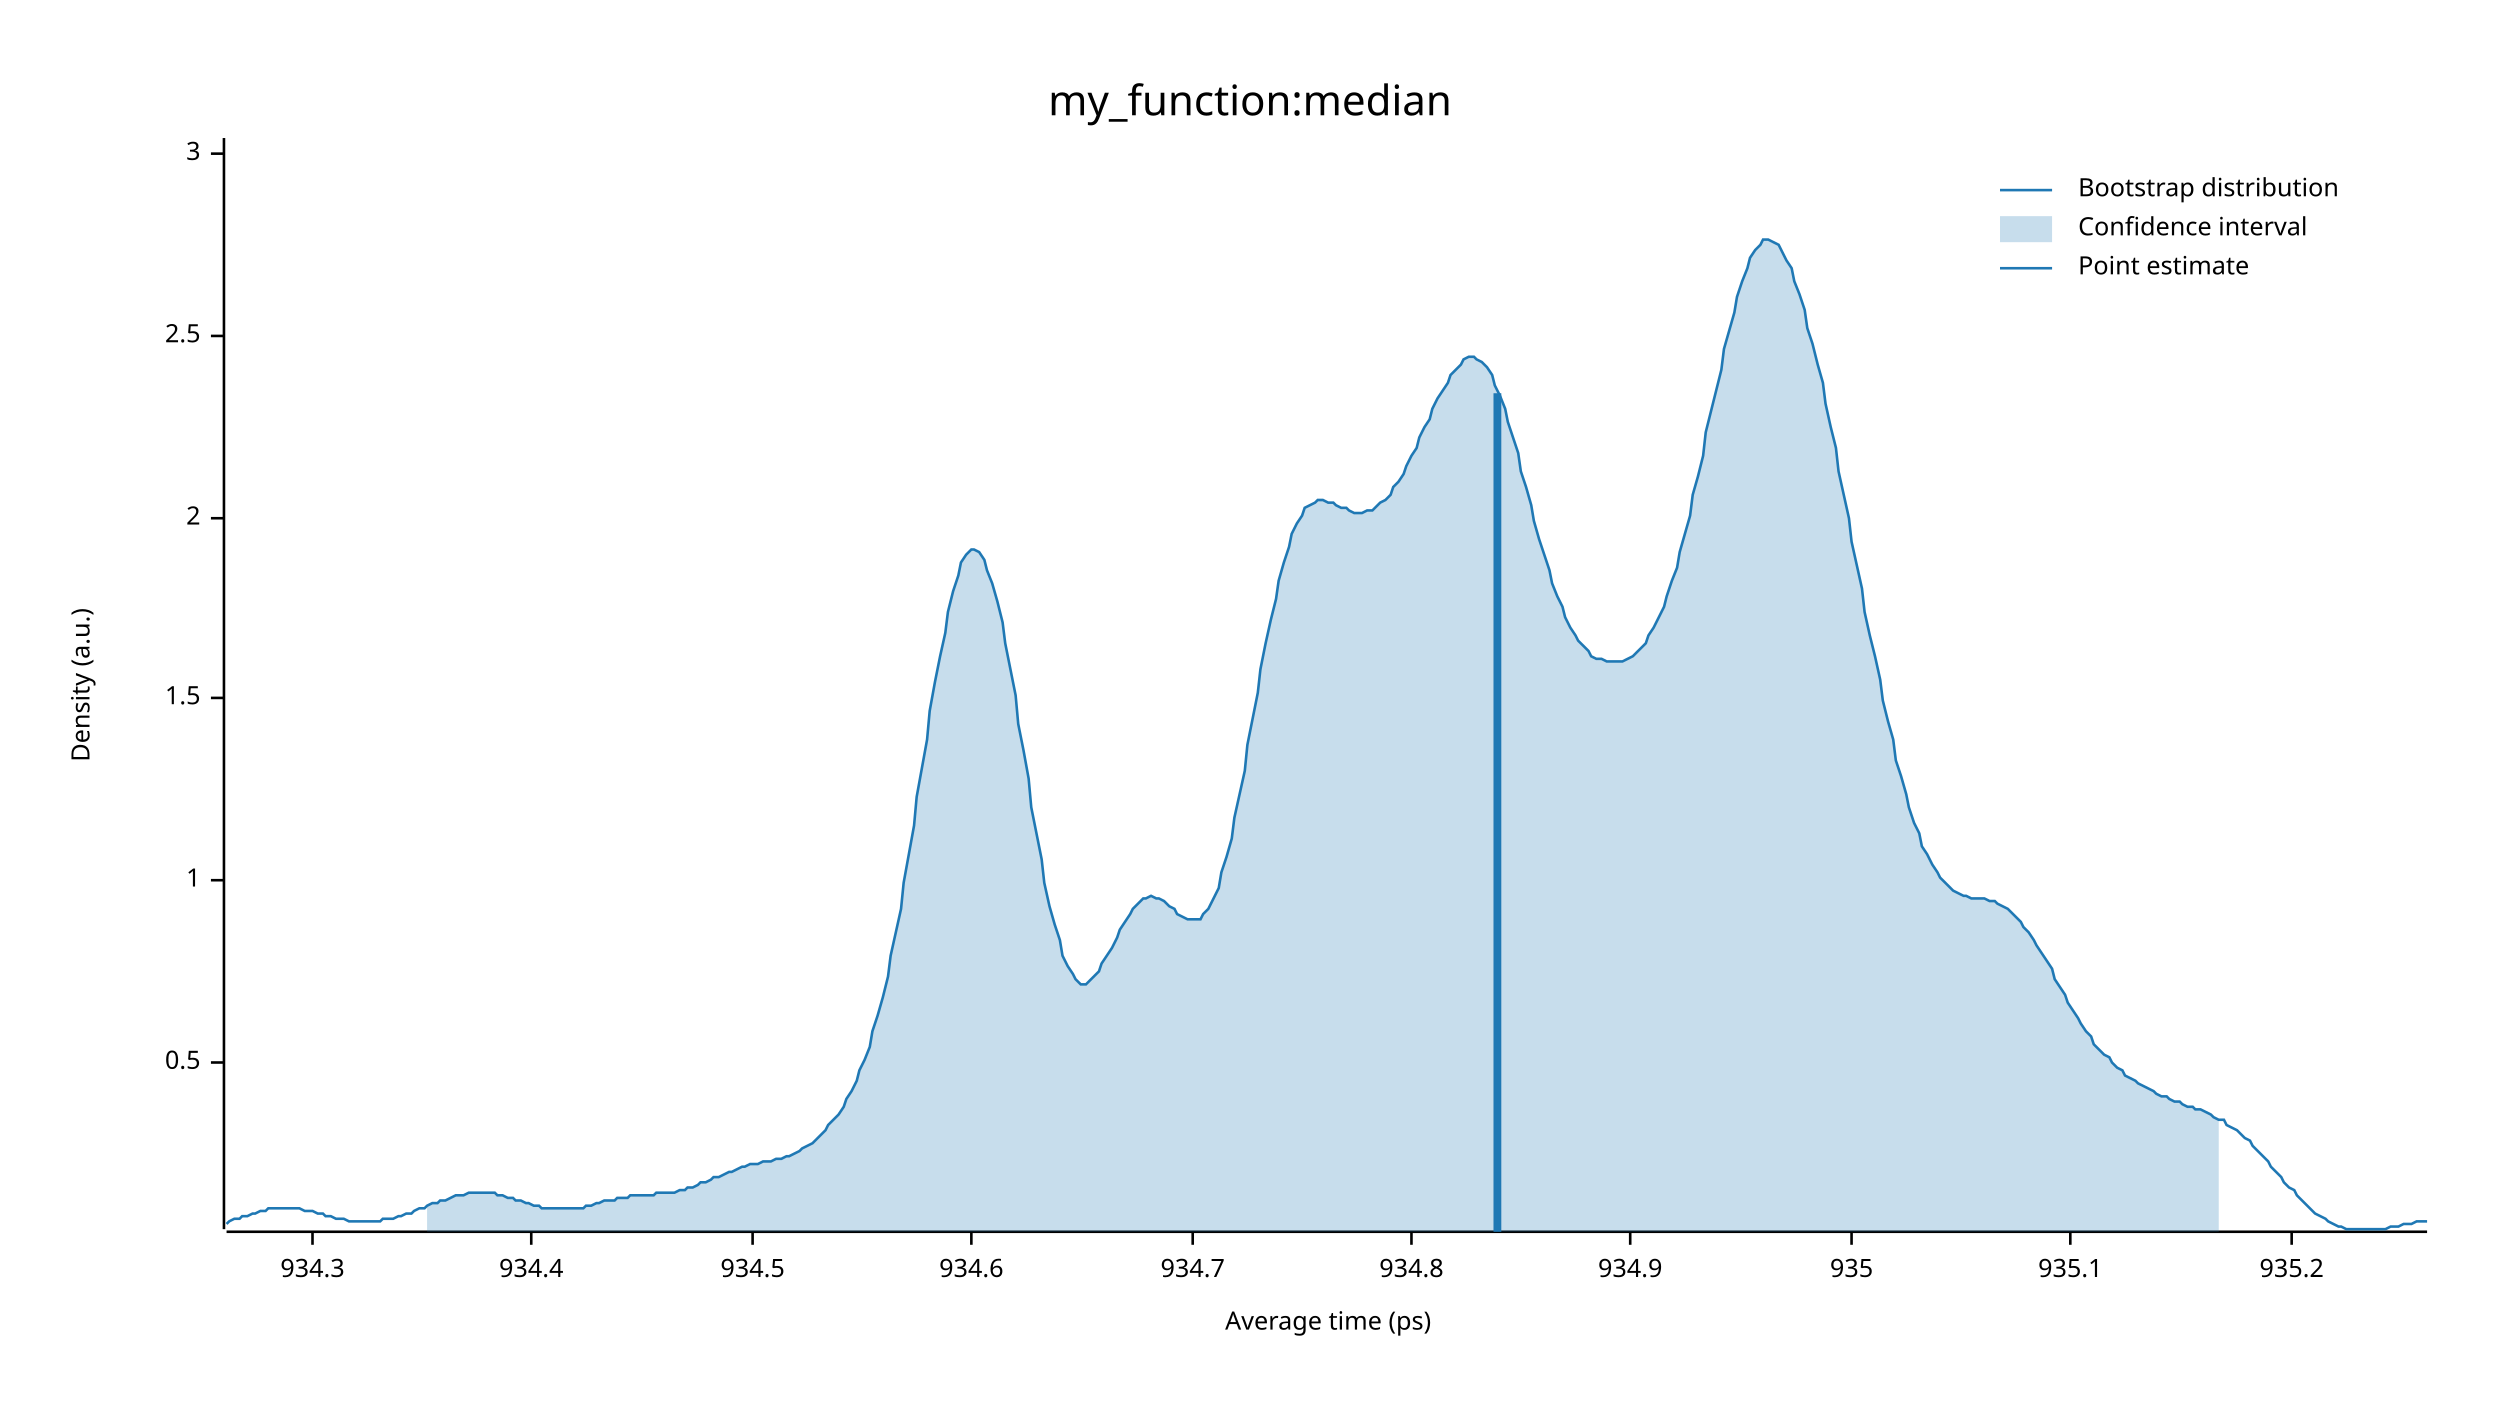
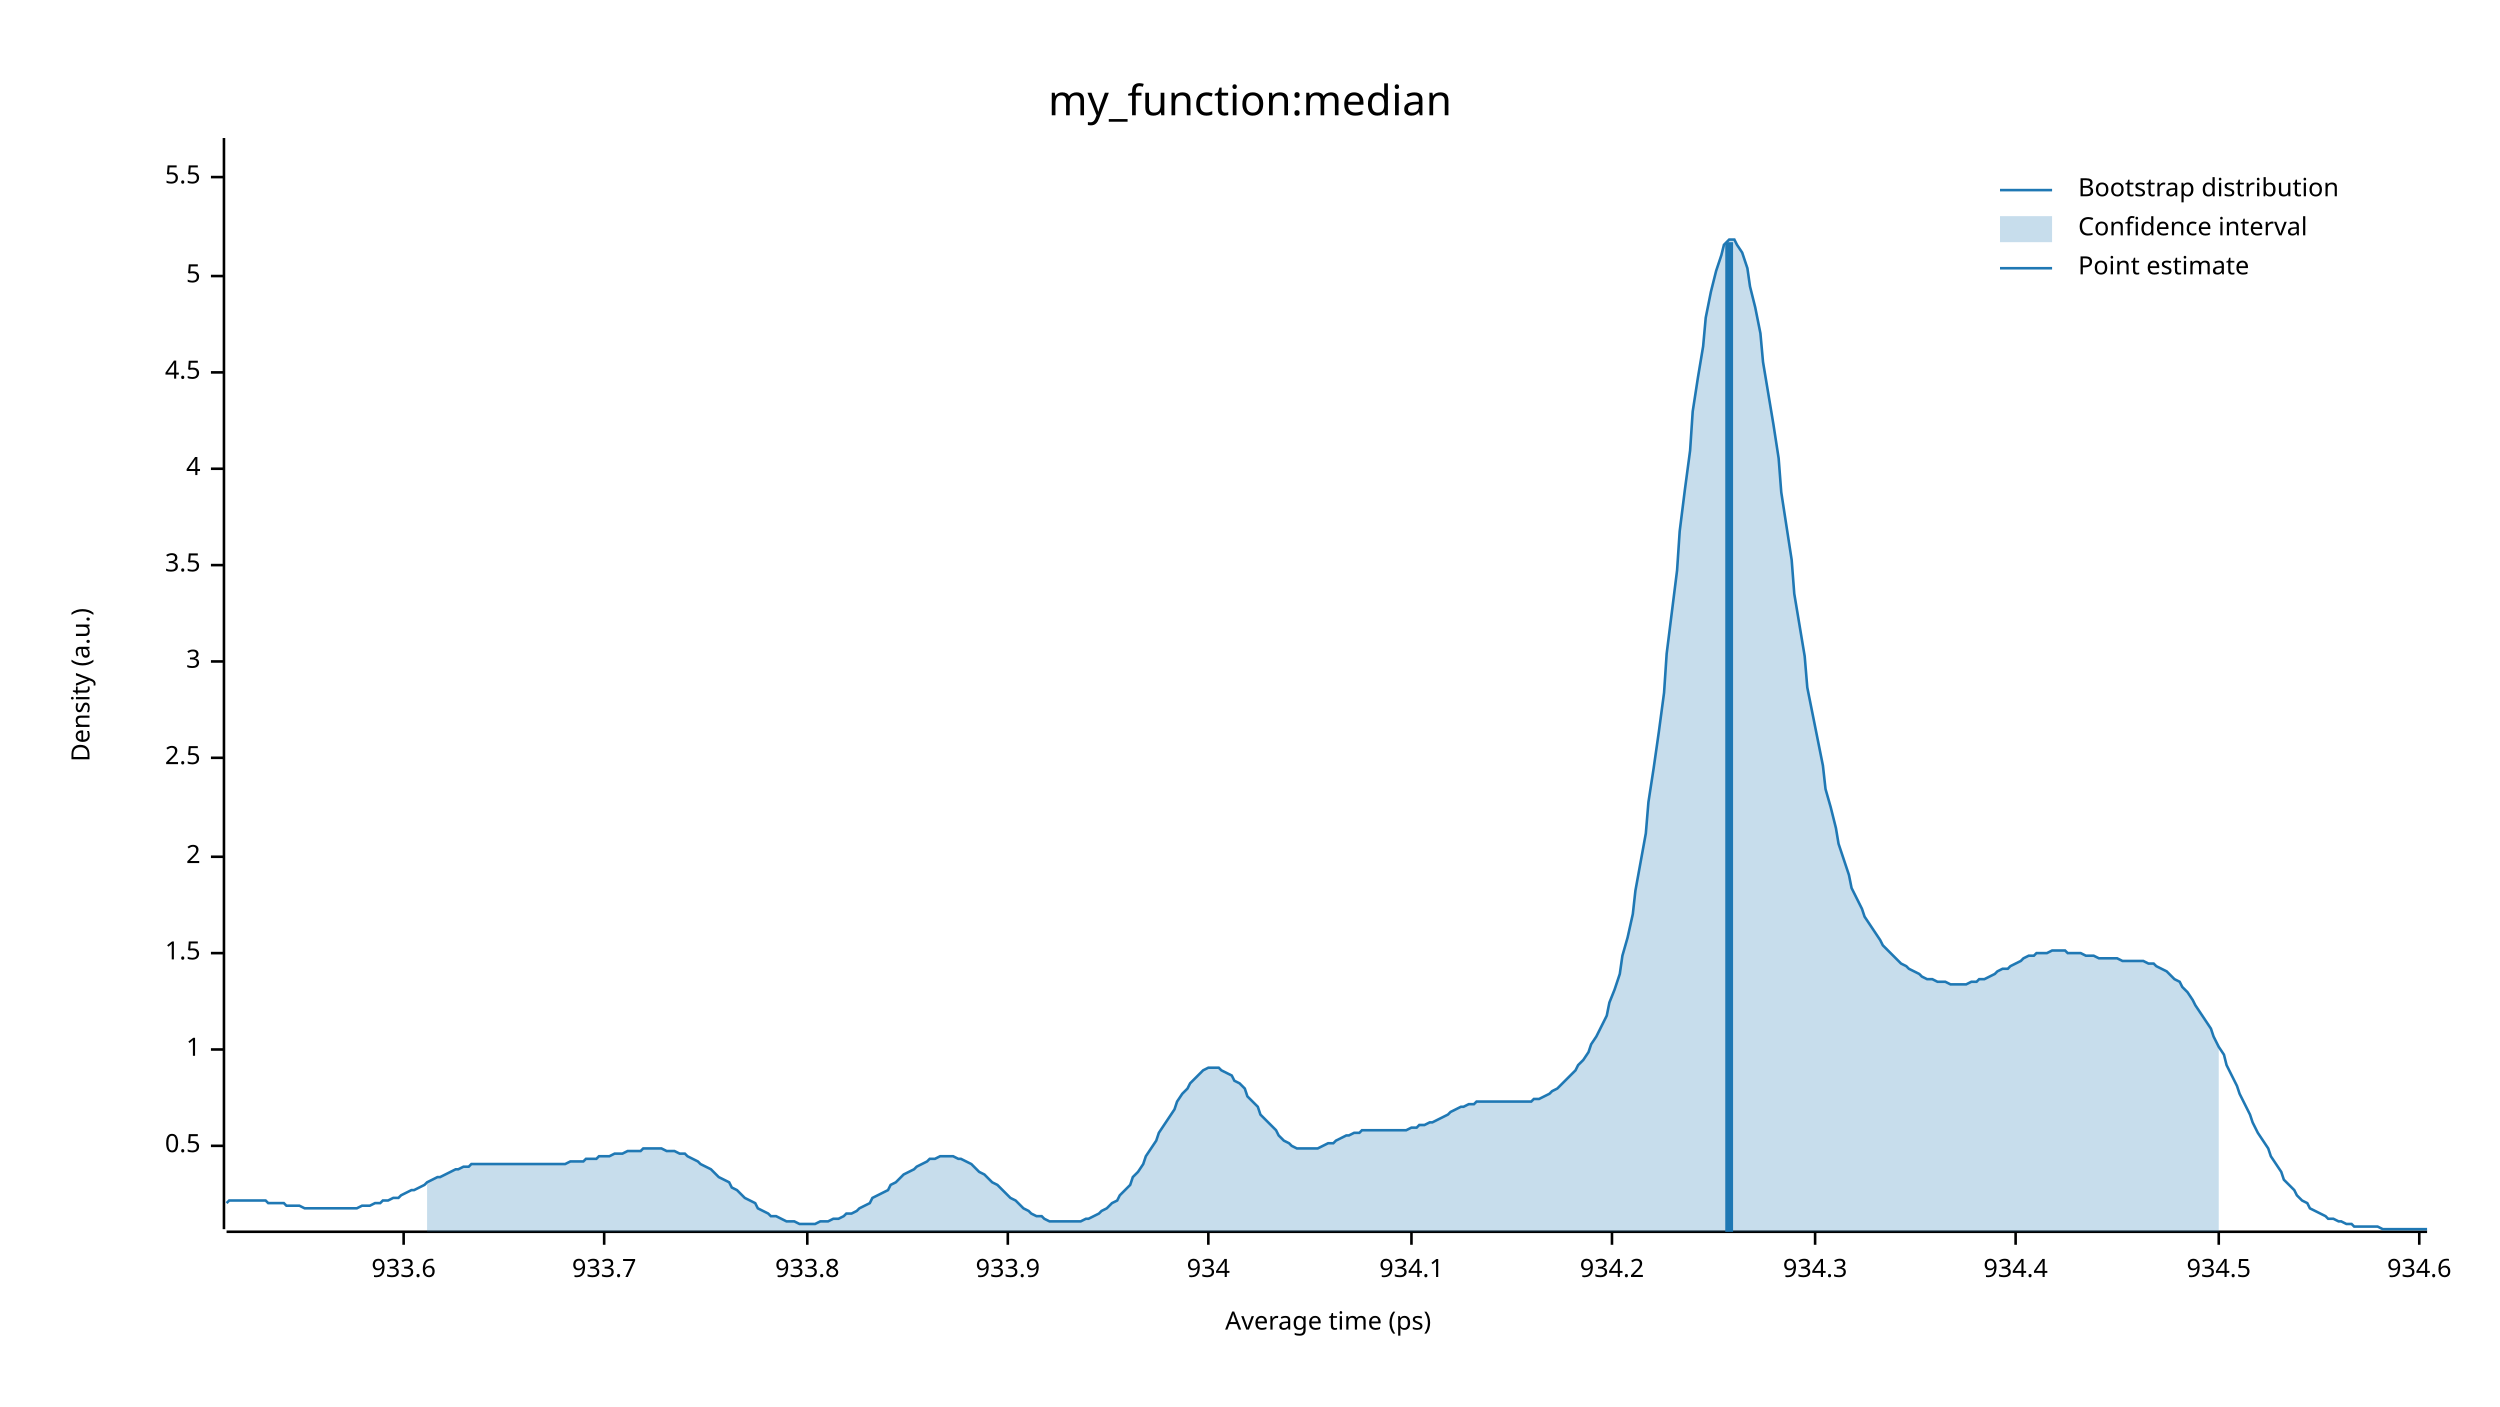
<svg xmlns="http://www.w3.org/2000/svg" width="960" height="540" viewBox="0 0 960 540">
  <text x="480" y="32" dy="0.76em" text-anchor="middle" font-family="sans-serif" font-size="16.129" opacity="1" fill="#000000">
my_function:median
</text>
  <text x="27" y="263" dy="0.76em" text-anchor="middle" font-family="sans-serif" font-size="9.677" opacity="1" fill="#000000" transform="rotate(270, 27, 263)">
Density (a.u.)
</text>
  <text x="510" y="513" dy="-0.5ex" text-anchor="middle" font-family="sans-serif" font-size="9.677" opacity="1" fill="#000000">
Average time (ps)
</text>
  <polyline fill="none" opacity="1" stroke="#000000" stroke-width="1" points="86,53 86,472 " />
-   <text x="77" y="408" dy="0.5ex" text-anchor="end" font-family="sans-serif" font-size="9.677" opacity="1" fill="#000000">
+   <text x="77" y="440" dy="0.5ex" text-anchor="end" font-family="sans-serif" font-size="9.677" opacity="1" fill="#000000">
0.5
</text>
-   <polyline fill="none" opacity="1" stroke="#000000" stroke-width="1" points="81,408 86,408 " />
-   <text x="77" y="338" dy="0.5ex" text-anchor="end" font-family="sans-serif" font-size="9.677" opacity="1" fill="#000000">
+   <polyline fill="none" opacity="1" stroke="#000000" stroke-width="1" points="81,440 86,440 " />
+   <text x="77" y="403" dy="0.5ex" text-anchor="end" font-family="sans-serif" font-size="9.677" opacity="1" fill="#000000">
1
</text>
-   <polyline fill="none" opacity="1" stroke="#000000" stroke-width="1" points="81,338 86,338 " />
-   <text x="77" y="268" dy="0.5ex" text-anchor="end" font-family="sans-serif" font-size="9.677" opacity="1" fill="#000000">
+   <polyline fill="none" opacity="1" stroke="#000000" stroke-width="1" points="81,403 86,403 " />
+   <text x="77" y="366" dy="0.5ex" text-anchor="end" font-family="sans-serif" font-size="9.677" opacity="1" fill="#000000">
1.5
</text>
-   <polyline fill="none" opacity="1" stroke="#000000" stroke-width="1" points="81,268 86,268 " />
-   <text x="77" y="199" dy="0.5ex" text-anchor="end" font-family="sans-serif" font-size="9.677" opacity="1" fill="#000000">
+   <polyline fill="none" opacity="1" stroke="#000000" stroke-width="1" points="81,366 86,366 " />
+   <text x="77" y="329" dy="0.5ex" text-anchor="end" font-family="sans-serif" font-size="9.677" opacity="1" fill="#000000">
2
</text>
-   <polyline fill="none" opacity="1" stroke="#000000" stroke-width="1" points="81,199 86,199 " />
-   <text x="77" y="129" dy="0.5ex" text-anchor="end" font-family="sans-serif" font-size="9.677" opacity="1" fill="#000000">
+   <polyline fill="none" opacity="1" stroke="#000000" stroke-width="1" points="81,329 86,329 " />
+   <text x="77" y="291" dy="0.5ex" text-anchor="end" font-family="sans-serif" font-size="9.677" opacity="1" fill="#000000">
2.5
</text>
-   <polyline fill="none" opacity="1" stroke="#000000" stroke-width="1" points="81,129 86,129 " />
-   <text x="77" y="59" dy="0.5ex" text-anchor="end" font-family="sans-serif" font-size="9.677" opacity="1" fill="#000000">
+   <polyline fill="none" opacity="1" stroke="#000000" stroke-width="1" points="81,291 86,291 " />
+   <text x="77" y="254" dy="0.5ex" text-anchor="end" font-family="sans-serif" font-size="9.677" opacity="1" fill="#000000">
3
</text>
-   <polyline fill="none" opacity="1" stroke="#000000" stroke-width="1" points="81,59 86,59 " />
+   <polyline fill="none" opacity="1" stroke="#000000" stroke-width="1" points="81,254 86,254 " />
+   <text x="77" y="217" dy="0.5ex" text-anchor="end" font-family="sans-serif" font-size="9.677" opacity="1" fill="#000000">
+ 3.5
+ </text>
+   <polyline fill="none" opacity="1" stroke="#000000" stroke-width="1" points="81,217 86,217 " />
+   <text x="77" y="180" dy="0.5ex" text-anchor="end" font-family="sans-serif" font-size="9.677" opacity="1" fill="#000000">
+ 4
+ </text>
+   <polyline fill="none" opacity="1" stroke="#000000" stroke-width="1" points="81,180 86,180 " />
+   <text x="77" y="143" dy="0.5ex" text-anchor="end" font-family="sans-serif" font-size="9.677" opacity="1" fill="#000000">
+ 4.5
+ </text>
+   <polyline fill="none" opacity="1" stroke="#000000" stroke-width="1" points="81,143 86,143 " />
+   <text x="77" y="106" dy="0.5ex" text-anchor="end" font-family="sans-serif" font-size="9.677" opacity="1" fill="#000000">
+ 5
+ </text>
+   <polyline fill="none" opacity="1" stroke="#000000" stroke-width="1" points="81,106 86,106 " />
+   <text x="77" y="68" dy="0.5ex" text-anchor="end" font-family="sans-serif" font-size="9.677" opacity="1" fill="#000000">
+ 5.5
+ </text>
+   <polyline fill="none" opacity="1" stroke="#000000" stroke-width="1" points="81,68 86,68 " />
  <polyline fill="none" opacity="1" stroke="#000000" stroke-width="1" points="87,473 932,473 " />
-   <text x="120" y="483" dy="0.76em" text-anchor="middle" font-family="sans-serif" font-size="9.677" opacity="1" fill="#000000">
+   <text x="155" y="483" dy="0.76em" text-anchor="middle" font-family="sans-serif" font-size="9.677" opacity="1" fill="#000000">
+ 933.6
+ </text>
+   <polyline fill="none" opacity="1" stroke="#000000" stroke-width="1" points="155,473 155,478 " />
+   <text x="232" y="483" dy="0.76em" text-anchor="middle" font-family="sans-serif" font-size="9.677" opacity="1" fill="#000000">
+ 933.7
+ </text>
+   <polyline fill="none" opacity="1" stroke="#000000" stroke-width="1" points="232,473 232,478 " />
+   <text x="310" y="483" dy="0.76em" text-anchor="middle" font-family="sans-serif" font-size="9.677" opacity="1" fill="#000000">
+ 933.8
+ </text>
+   <polyline fill="none" opacity="1" stroke="#000000" stroke-width="1" points="310,473 310,478 " />
+   <text x="387" y="483" dy="0.76em" text-anchor="middle" font-family="sans-serif" font-size="9.677" opacity="1" fill="#000000">
+ 933.9
+ </text>
+   <polyline fill="none" opacity="1" stroke="#000000" stroke-width="1" points="387,473 387,478 " />
+   <text x="464" y="483" dy="0.76em" text-anchor="middle" font-family="sans-serif" font-size="9.677" opacity="1" fill="#000000">
+ 934
+ </text>
+   <polyline fill="none" opacity="1" stroke="#000000" stroke-width="1" points="464,473 464,478 " />
+   <text x="542" y="483" dy="0.76em" text-anchor="middle" font-family="sans-serif" font-size="9.677" opacity="1" fill="#000000">
+ 934.1
+ </text>
+   <polyline fill="none" opacity="1" stroke="#000000" stroke-width="1" points="542,473 542,478 " />
+   <text x="619" y="483" dy="0.76em" text-anchor="middle" font-family="sans-serif" font-size="9.677" opacity="1" fill="#000000">
+ 934.2
+ </text>
+   <polyline fill="none" opacity="1" stroke="#000000" stroke-width="1" points="619,473 619,478 " />
+   <text x="697" y="483" dy="0.76em" text-anchor="middle" font-family="sans-serif" font-size="9.677" opacity="1" fill="#000000">
934.3
</text>
-   <polyline fill="none" opacity="1" stroke="#000000" stroke-width="1" points="120,473 120,478 " />
-   <text x="204" y="483" dy="0.76em" text-anchor="middle" font-family="sans-serif" font-size="9.677" opacity="1" fill="#000000">
+   <polyline fill="none" opacity="1" stroke="#000000" stroke-width="1" points="697,473 697,478 " />
+   <text x="774" y="483" dy="0.76em" text-anchor="middle" font-family="sans-serif" font-size="9.677" opacity="1" fill="#000000">
934.4
</text>
-   <polyline fill="none" opacity="1" stroke="#000000" stroke-width="1" points="204,473 204,478 " />
-   <text x="289" y="483" dy="0.76em" text-anchor="middle" font-family="sans-serif" font-size="9.677" opacity="1" fill="#000000">
+   <polyline fill="none" opacity="1" stroke="#000000" stroke-width="1" points="774,473 774,478 " />
+   <text x="852" y="483" dy="0.76em" text-anchor="middle" font-family="sans-serif" font-size="9.677" opacity="1" fill="#000000">
934.5
</text>
-   <polyline fill="none" opacity="1" stroke="#000000" stroke-width="1" points="289,473 289,478 " />
-   <text x="373" y="483" dy="0.76em" text-anchor="middle" font-family="sans-serif" font-size="9.677" opacity="1" fill="#000000">
+   <polyline fill="none" opacity="1" stroke="#000000" stroke-width="1" points="852,473 852,478 " />
+   <text x="929" y="483" dy="0.76em" text-anchor="middle" font-family="sans-serif" font-size="9.677" opacity="1" fill="#000000">
934.6
</text>
-   <polyline fill="none" opacity="1" stroke="#000000" stroke-width="1" points="373,473 373,478 " />
-   <text x="458" y="483" dy="0.76em" text-anchor="middle" font-family="sans-serif" font-size="9.677" opacity="1" fill="#000000">
- 934.7
- </text>
-   <polyline fill="none" opacity="1" stroke="#000000" stroke-width="1" points="458,473 458,478 " />
-   <text x="542" y="483" dy="0.76em" text-anchor="middle" font-family="sans-serif" font-size="9.677" opacity="1" fill="#000000">
- 934.8
- </text>
-   <polyline fill="none" opacity="1" stroke="#000000" stroke-width="1" points="542,473 542,478 " />
-   <text x="626" y="483" dy="0.76em" text-anchor="middle" font-family="sans-serif" font-size="9.677" opacity="1" fill="#000000">
- 934.9
- </text>
-   <polyline fill="none" opacity="1" stroke="#000000" stroke-width="1" points="626,473 626,478 " />
-   <text x="711" y="483" dy="0.76em" text-anchor="middle" font-family="sans-serif" font-size="9.677" opacity="1" fill="#000000">
- 935
- </text>
-   <polyline fill="none" opacity="1" stroke="#000000" stroke-width="1" points="711,473 711,478 " />
-   <text x="795" y="483" dy="0.76em" text-anchor="middle" font-family="sans-serif" font-size="9.677" opacity="1" fill="#000000">
- 935.1
- </text>
-   <polyline fill="none" opacity="1" stroke="#000000" stroke-width="1" points="795,473 795,478 " />
-   <text x="880" y="483" dy="0.76em" text-anchor="middle" font-family="sans-serif" font-size="9.677" opacity="1" fill="#000000">
- 935.2
- </text>
-   <polyline fill="none" opacity="1" stroke="#000000" stroke-width="1" points="880,473 880,478 " />
-   <polyline fill="none" opacity="1" stroke="#1F78B4" stroke-width="1" points="87,470 88,469 90,468 92,468 93,467 95,467 97,466 98,466 100,465 102,465 103,464 105,464 107,464 109,464 110,464 112,464 114,464 115,464 117,465 119,465 120,465 122,466 124,466 125,467 127,467 129,468 131,468 132,468 134,469 136,469 137,469 139,469 141,469 142,469 144,469 146,469 147,468 149,468 151,468 153,467 154,467 156,466 158,466 159,465 161,464 163,464 164,463 166,462 168,462 169,461 171,461 173,460 175,459 176,459 178,459 180,458 181,458 183,458 185,458 186,458 188,458 190,458 191,459 193,459 195,460 197,460 198,461 200,461 202,462 203,462 205,463 207,463 208,464 210,464 212,464 214,464 215,464 217,464 219,464 220,464 222,464 224,464 225,463 227,463 229,462 230,462 232,461 234,461 236,461 237,460 239,460 241,460 242,459 244,459 246,459 247,459 249,459 251,459 252,458 254,458 256,458 258,458 259,458 261,457 263,457 264,456 266,456 268,455 269,454 271,454 273,453 274,452 276,452 278,451 280,450 281,450 283,449 285,448 286,448 288,447 290,447 291,447 293,446 295,446 296,446 298,445 300,445 302,444 303,444 305,443 307,442 308,441 310,440 312,439 313,438 315,436 317,434 318,432 320,430 322,428 324,425 325,422 327,419 329,415 330,411 332,407 334,402 335,396 337,390 339,383 341,375 342,367 344,358 346,349 347,339 349,328 351,317 352,306 354,295 356,284 357,273 359,262 361,252 363,243 364,235 366,227 368,221 369,216 371,213 373,211 374,211 376,212 378,215 379,219 381,224 383,231 385,239 386,247 388,257 390,267 391,278 393,288 395,299 396,310 398,320 400,330 401,339 403,348 405,355 407,361 408,367 410,371 412,374 413,376 415,378 417,378 418,377 420,375 422,373 423,370 425,367 427,364 429,360 430,357 432,354 434,351 435,349 437,347 439,345 440,345 442,344 444,345 445,345 447,346 449,348 451,349 452,351 454,352 456,353 457,353 459,353 461,353 462,351 464,349 466,345 468,341 469,335 471,329 473,322 474,314 476,305 478,296 479,286 481,276 483,266 484,257 486,247 488,238 490,230 491,223 493,216 495,210 496,205 498,201 500,198 501,195 503,194 505,193 506,192 508,192 510,193 512,193 513,194 515,195 517,195 518,196 520,197 522,197 523,197 525,196 527,196 528,195 530,193 532,192 534,190 535,187 537,185 539,182 540,179 542,175 544,172 545,168 547,164 549,161 550,157 552,153 554,150 556,147 557,144 559,142 561,140 562,138 564,137 566,137 567,138 569,139 571,141 573,144 574,148 576,152 578,157 579,162 581,168 583,174 584,181 586,187 588,194 589,200 591,207 593,213 595,219 596,224 598,229 600,233 601,237 603,241 605,244 606,246 608,248 610,250 611,252 613,253 615,253 617,254 618,254 620,254 622,254 623,254 625,253 627,252 628,251 630,249 632,247 633,244 635,241 637,237 639,233 640,229 642,223 644,218 645,212 647,205 649,198 650,190 652,183 654,175 655,166 657,158 659,150 661,142 662,134 664,127 666,120 667,114 669,108 671,103 672,99 674,96 676,94 677,92 679,92 681,93 683,94 684,96 686,100 688,103 689,108 691,113 693,119 694,126 696,132 698,140 700,147 701,155 703,164 705,172 706,181 708,190 710,199 711,208 713,217 715,226 716,235 718,244 720,252 722,261 723,269 725,277 727,284 728,292 730,298 732,305 733,310 735,316 737,320 738,325 740,328 742,332 744,335 745,337 747,339 749,341 750,342 752,343 754,344 755,344 757,345 759,345 760,345 762,345 764,346 766,346 767,347 769,348 771,349 772,350 774,352 776,354 777,356 779,358 781,361 782,363 784,366 786,369 788,372 789,376 791,379 793,382 794,385 796,388 798,391 799,393 801,396 803,398 804,401 806,403 808,405 810,406 811,408 813,410 815,411 816,413 818,414 820,415 821,416 823,417 825,418 827,419 828,420 830,421 832,421 833,422 835,423 837,423 838,424 840,425 842,425 843,426 845,426 847,427 849,428 850,429 852,430 854,430 855,432 857,433 859,434 860,435 862,437 864,438 865,440 867,442 869,444 871,446 872,448 874,450 876,452 877,454 879,456 881,457 882,459 884,461 886,463 887,464 889,466 891,467 893,468 894,469 896,470 898,471 899,471 901,472 903,472 904,472 906,472 908,472 909,472 911,472 913,472 915,472 916,472 918,471 920,471 921,471 923,470 925,470 926,470 928,469 930,469 932,469 " />
-   <polygon opacity="0.25" fill="#1F78B4" points="164,463 166,462 168,462 169,461 171,461 173,460 175,459 176,459 178,459 180,458 181,458 183,458 185,458 186,458 188,458 190,458 191,459 193,459 195,460 197,460 198,461 200,461 202,462 203,462 205,463 207,463 208,464 210,464 212,464 214,464 215,464 217,464 219,464 220,464 222,464 224,464 225,463 227,463 229,462 230,462 232,461 234,461 236,461 237,460 239,460 241,460 242,459 244,459 246,459 247,459 249,459 251,459 252,458 254,458 256,458 258,458 259,458 261,457 263,457 264,456 266,456 268,455 269,454 271,454 273,453 274,452 276,452 278,451 280,450 281,450 283,449 285,448 286,448 288,447 290,447 291,447 293,446 295,446 296,446 298,445 300,445 302,444 303,444 305,443 307,442 308,441 310,440 312,439 313,438 315,436 317,434 318,432 320,430 322,428 324,425 325,422 327,419 329,415 330,411 332,407 334,402 335,396 337,390 339,383 341,375 342,367 344,358 346,349 347,339 349,328 351,317 352,306 354,295 356,284 357,273 359,262 361,252 363,243 364,235 366,227 368,221 369,216 371,213 373,211 374,211 376,212 378,215 379,219 381,224 383,231 385,239 386,247 388,257 390,267 391,278 393,288 395,299 396,310 398,320 400,330 401,339 403,348 405,355 407,361 408,367 410,371 412,374 413,376 415,378 417,378 418,377 420,375 422,373 423,370 425,367 427,364 429,360 430,357 432,354 434,351 435,349 437,347 439,345 440,345 442,344 444,345 445,345 447,346 449,348 451,349 452,351 454,352 456,353 457,353 459,353 461,353 462,351 464,349 466,345 468,341 469,335 471,329 473,322 474,314 476,305 478,296 479,286 481,276 483,266 484,257 486,247 488,238 490,230 491,223 493,216 495,210 496,205 498,201 500,198 501,195 503,194 505,193 506,192 508,192 510,193 512,193 513,194 515,195 517,195 518,196 520,197 522,197 523,197 525,196 527,196 528,195 530,193 532,192 534,190 535,187 537,185 539,182 540,179 542,175 544,172 545,168 547,164 549,161 550,157 552,153 554,150 556,147 557,144 559,142 561,140 562,138 564,137 566,137 567,138 569,139 571,141 573,144 574,148 576,152 578,157 579,162 581,168 583,174 584,181 586,187 588,194 589,200 591,207 593,213 595,219 596,224 598,229 600,233 601,237 603,241 605,244 606,246 608,248 610,250 611,252 613,253 615,253 617,254 618,254 620,254 622,254 623,254 625,253 627,252 628,251 630,249 632,247 633,244 635,241 637,237 639,233 640,229 642,223 644,218 645,212 647,205 649,198 650,190 652,183 654,175 655,166 657,158 659,150 661,142 662,134 664,127 666,120 667,114 669,108 671,103 672,99 674,96 676,94 677,92 679,92 681,93 683,94 684,96 686,100 688,103 689,108 691,113 693,119 694,126 696,132 698,140 700,147 701,155 703,164 705,172 706,181 708,190 710,199 711,208 713,217 715,226 716,235 718,244 720,252 722,261 723,269 725,277 727,284 728,292 730,298 732,305 733,310 735,316 737,320 738,325 740,328 742,332 744,335 745,337 747,339 749,341 750,342 752,343 754,344 755,344 757,345 759,345 760,345 762,345 764,346 766,346 767,347 769,348 771,349 772,350 774,352 776,354 777,356 779,358 781,361 782,363 784,366 786,369 788,372 789,376 791,379 793,382 794,385 796,388 798,391 799,393 801,396 803,398 804,401 806,403 808,405 810,406 811,408 813,410 815,411 816,413 818,414 820,415 821,416 823,417 825,418 827,419 828,420 830,421 832,421 833,422 835,423 837,423 838,424 840,425 842,425 843,426 845,426 847,427 849,428 850,429 852,430 852,473 164,473 " />
-   <polyline fill="none" opacity="1" stroke="#1F78B4" stroke-width="3" points="575,473 575,151 " />
+   <polyline fill="none" opacity="1" stroke="#000000" stroke-width="1" points="929,473 929,478 " />
+   <polyline fill="none" opacity="1" stroke="#1F78B4" stroke-width="1" points="87,462 88,461 90,461 92,461 93,461 95,461 97,461 98,461 100,461 102,461 103,462 105,462 107,462 109,462 110,463 112,463 114,463 115,463 117,464 119,464 120,464 122,464 124,464 125,464 127,464 129,464 131,464 132,464 134,464 136,464 137,464 139,463 141,463 142,463 144,462 146,462 147,461 149,461 151,460 153,460 154,459 156,458 158,457 159,457 161,456 163,455 164,454 166,453 168,452 169,452 171,451 173,450 175,449 176,449 178,448 180,448 181,447 183,447 185,447 186,447 188,447 190,447 191,447 193,447 195,447 197,447 198,447 200,447 202,447 203,447 205,447 207,447 208,447 210,447 212,447 214,447 215,447 217,447 219,446 220,446 222,446 224,446 225,445 227,445 229,445 230,444 232,444 234,444 236,443 237,443 239,443 241,442 242,442 244,442 246,442 247,441 249,441 251,441 252,441 254,441 256,442 258,442 259,442 261,443 263,443 264,444 266,445 268,446 269,447 271,448 273,449 274,450 276,452 278,453 280,454 281,456 283,457 285,459 286,460 288,461 290,462 291,464 293,465 295,466 296,467 298,467 300,468 302,469 303,469 305,469 307,470 308,470 310,470 312,470 313,470 315,469 317,469 318,469 320,468 322,468 324,467 325,466 327,466 329,465 330,464 332,463 334,462 335,460 337,459 339,458 341,457 342,455 344,454 346,452 347,451 349,450 351,449 352,448 354,447 356,446 357,445 359,445 361,444 363,444 364,444 366,444 368,445 369,445 371,446 373,447 374,448 376,450 378,451 379,452 381,454 383,455 385,457 386,458 388,460 390,461 391,462 393,464 395,465 396,466 398,467 400,467 401,468 403,469 405,469 407,469 408,469 410,469 412,469 413,469 415,469 417,468 418,468 420,467 422,466 423,465 425,464 427,462 429,461 430,459 432,457 434,455 435,452 437,450 439,447 440,444 442,441 444,438 445,435 447,432 449,429 451,426 452,423 454,420 456,418 457,416 459,414 461,412 462,411 464,410 466,410 468,410 469,411 471,412 473,413 474,415 476,416 478,418 479,421 481,423 483,425 484,428 486,430 488,432 490,434 491,436 493,438 495,439 496,440 498,441 500,441 501,441 503,441 505,441 506,441 508,440 510,439 512,439 513,438 515,437 517,436 518,436 520,435 522,435 523,434 525,434 527,434 528,434 530,434 532,434 534,434 535,434 537,434 539,434 540,434 542,433 544,433 545,432 547,432 549,431 550,431 552,430 554,429 556,428 557,427 559,426 561,425 562,425 564,424 566,424 567,423 569,423 571,423 573,423 574,423 576,423 578,423 579,423 581,423 583,423 584,423 586,423 588,423 589,422 591,422 593,421 595,420 596,419 598,418 600,416 601,415 603,413 605,411 606,409 608,407 610,404 611,401 613,398 615,394 617,390 618,385 620,380 622,374 623,367 625,360 627,351 628,342 630,331 632,320 633,308 635,295 637,281 639,266 640,251 642,235 644,219 645,204 647,188 649,173 650,158 652,145 654,133 655,122 657,112 659,104 661,98 662,94 664,92 666,92 667,94 669,97 671,103 672,110 674,118 676,128 677,139 679,151 681,163 683,176 684,189 686,202 688,215 689,228 691,240 693,252 694,264 696,274 698,284 700,294 701,303 703,310 705,318 706,324 708,330 710,336 711,341 713,345 715,349 716,352 718,355 720,358 722,361 723,363 725,365 727,367 728,368 730,370 732,371 733,372 735,373 737,374 738,375 740,376 742,376 744,377 745,377 747,377 749,378 750,378 752,378 754,378 755,378 757,377 759,377 760,376 762,376 764,375 766,374 767,373 769,372 771,372 772,371 774,370 776,369 777,368 779,367 781,367 782,366 784,366 786,366 788,365 789,365 791,365 793,365 794,366 796,366 798,366 799,366 801,367 803,367 804,367 806,368 808,368 810,368 811,368 813,368 815,369 816,369 818,369 820,369 821,369 823,369 825,370 827,370 828,371 830,372 832,373 833,374 835,376 837,377 838,379 840,381 842,384 843,386 845,389 847,392 849,395 850,398 852,402 854,405 855,409 857,413 859,417 860,420 862,424 864,428 865,431 867,435 869,438 871,441 872,444 874,447 876,450 877,453 879,455 881,457 882,459 884,461 886,462 887,464 889,465 891,466 893,467 894,468 896,468 898,469 899,469 901,470 903,470 904,471 906,471 908,471 909,471 911,471 913,471 915,472 916,472 918,472 920,472 921,472 923,472 925,472 926,472 928,472 930,472 932,472 " />
+   <polygon opacity="0.25" fill="#1F78B4" points="164,454 166,453 168,452 169,452 171,451 173,450 175,449 176,449 178,448 180,448 181,447 183,447 185,447 186,447 188,447 190,447 191,447 193,447 195,447 197,447 198,447 200,447 202,447 203,447 205,447 207,447 208,447 210,447 212,447 214,447 215,447 217,447 219,446 220,446 222,446 224,446 225,445 227,445 229,445 230,444 232,444 234,444 236,443 237,443 239,443 241,442 242,442 244,442 246,442 247,441 249,441 251,441 252,441 254,441 256,442 258,442 259,442 261,443 263,443 264,444 266,445 268,446 269,447 271,448 273,449 274,450 276,452 278,453 280,454 281,456 283,457 285,459 286,460 288,461 290,462 291,464 293,465 295,466 296,467 298,467 300,468 302,469 303,469 305,469 307,470 308,470 310,470 312,470 313,470 315,469 317,469 318,469 320,468 322,468 324,467 325,466 327,466 329,465 330,464 332,463 334,462 335,460 337,459 339,458 341,457 342,455 344,454 346,452 347,451 349,450 351,449 352,448 354,447 356,446 357,445 359,445 361,444 363,444 364,444 366,444 368,445 369,445 371,446 373,447 374,448 376,450 378,451 379,452 381,454 383,455 385,457 386,458 388,460 390,461 391,462 393,464 395,465 396,466 398,467 400,467 401,468 403,469 405,469 407,469 408,469 410,469 412,469 413,469 415,469 417,468 418,468 420,467 422,466 423,465 425,464 427,462 429,461 430,459 432,457 434,455 435,452 437,450 439,447 440,444 442,441 444,438 445,435 447,432 449,429 451,426 452,423 454,420 456,418 457,416 459,414 461,412 462,411 464,410 466,410 468,410 469,411 471,412 473,413 474,415 476,416 478,418 479,421 481,423 483,425 484,428 486,430 488,432 490,434 491,436 493,438 495,439 496,440 498,441 500,441 501,441 503,441 505,441 506,441 508,440 510,439 512,439 513,438 515,437 517,436 518,436 520,435 522,435 523,434 525,434 527,434 528,434 530,434 532,434 534,434 535,434 537,434 539,434 540,434 542,433 544,433 545,432 547,432 549,431 550,431 552,430 554,429 556,428 557,427 559,426 561,425 562,425 564,424 566,424 567,423 569,423 571,423 573,423 574,423 576,423 578,423 579,423 581,423 583,423 584,423 586,423 588,423 589,422 591,422 593,421 595,420 596,419 598,418 600,416 601,415 603,413 605,411 606,409 608,407 610,404 611,401 613,398 615,394 617,390 618,385 620,380 622,374 623,367 625,360 627,351 628,342 630,331 632,320 633,308 635,295 637,281 639,266 640,251 642,235 644,219 645,204 647,188 649,173 650,158 652,145 654,133 655,122 657,112 659,104 661,98 662,94 664,92 666,92 667,94 669,97 671,103 672,110 674,118 676,128 677,139 679,151 681,163 683,176 684,189 686,202 688,215 689,228 691,240 693,252 694,264 696,274 698,284 700,294 701,303 703,310 705,318 706,324 708,330 710,336 711,341 713,345 715,349 716,352 718,355 720,358 722,361 723,363 725,365 727,367 728,368 730,370 732,371 733,372 735,373 737,374 738,375 740,376 742,376 744,377 745,377 747,377 749,378 750,378 752,378 754,378 755,378 757,377 759,377 760,376 762,376 764,375 766,374 767,373 769,372 771,372 772,371 774,370 776,369 777,368 779,367 781,367 782,366 784,366 786,366 788,365 789,365 791,365 793,365 794,366 796,366 798,366 799,366 801,367 803,367 804,367 806,368 808,368 810,368 811,368 813,368 815,369 816,369 818,369 820,369 821,369 823,369 825,370 827,370 828,371 830,372 832,373 833,374 835,376 837,377 838,379 840,381 842,384 843,386 845,389 847,392 849,395 850,398 852,402 852,473 164,473 " />
+   <polyline fill="none" opacity="1" stroke="#1F78B4" stroke-width="3" points="664,473 664,93 " />
  <text x="798" y="68" dy="0.76em" text-anchor="start" font-family="sans-serif" font-size="9.677" opacity="1" fill="#000000">
Bootstrap distribution
</text>
  <text x="798" y="83" dy="0.76em" text-anchor="start" font-family="sans-serif" font-size="9.677" opacity="1" fill="#000000">
Confidence interval
</text>
  <text x="798" y="98" dy="0.76em" text-anchor="start" font-family="sans-serif" font-size="9.677" opacity="1" fill="#000000">
Point estimate
</text>
  <polyline fill="none" opacity="1" stroke="#1F78B4" stroke-width="1" points="768,73 788,73 " />
  <rect x="768" y="83" width="20" height="10" opacity="0.25" fill="#1F78B4" stroke="none" />
  <polyline fill="none" opacity="1" stroke="#1F78B4" stroke-width="1" points="768,103 788,103 " />
</svg>
